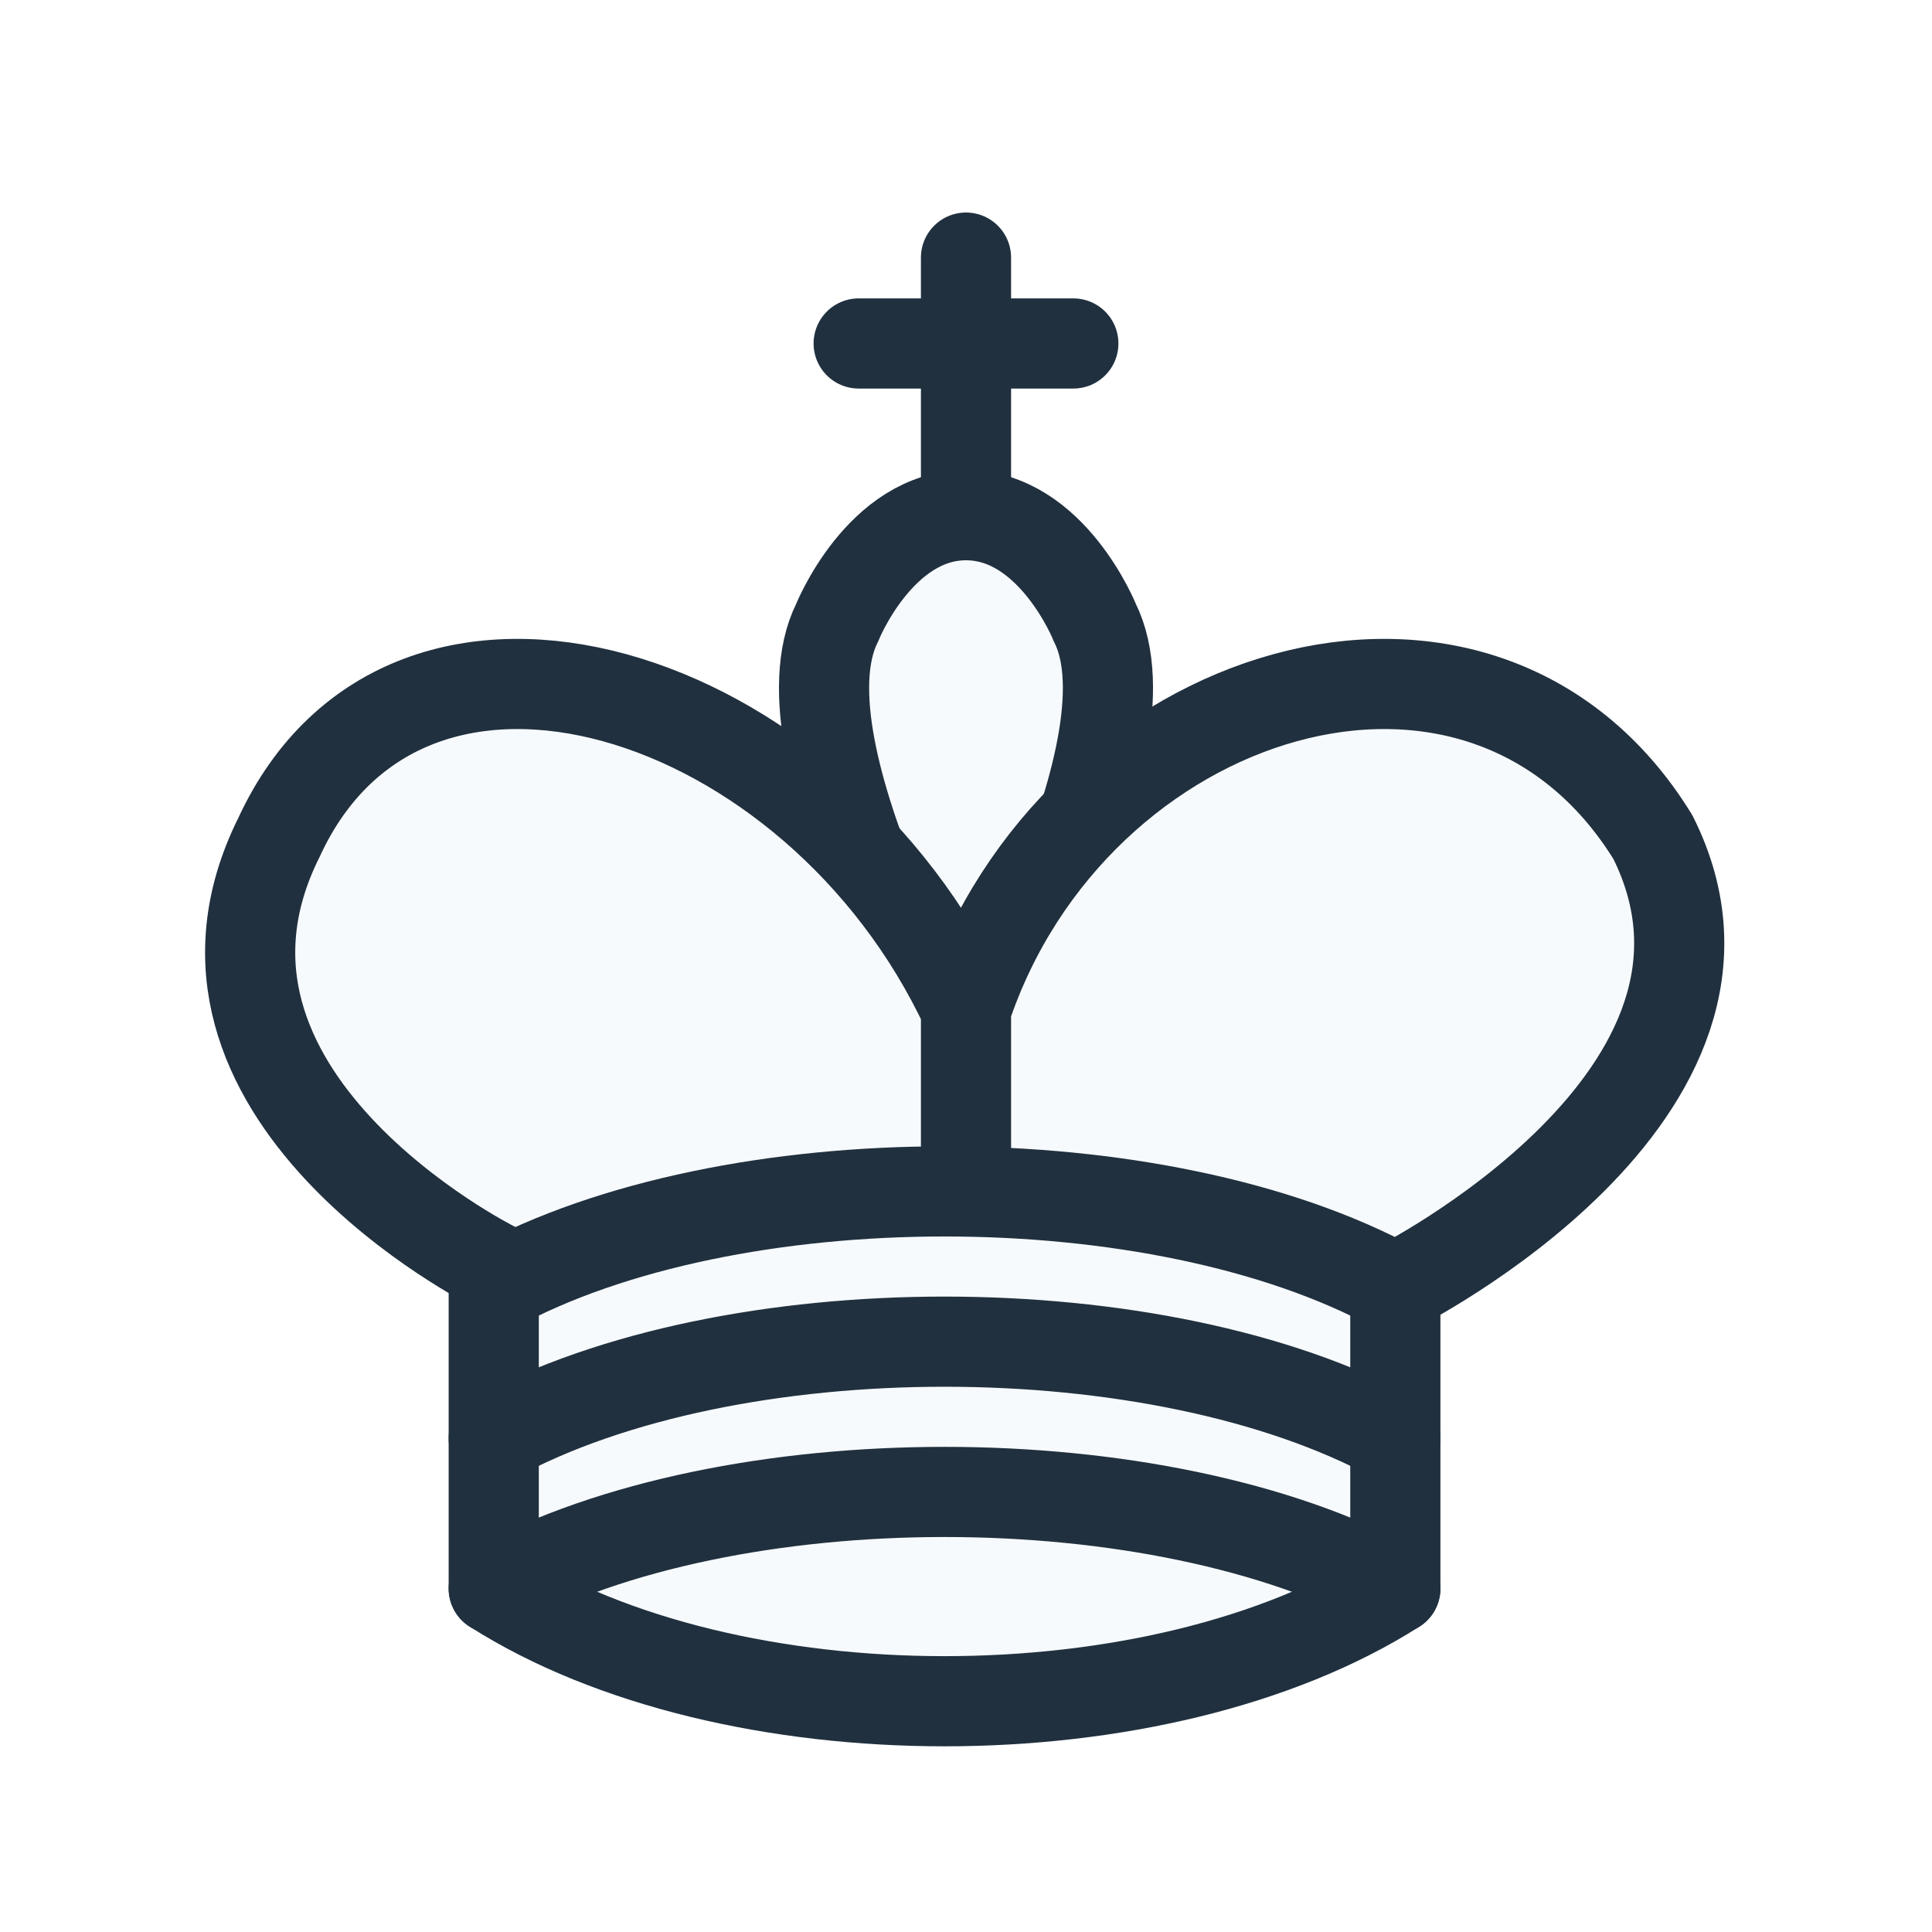
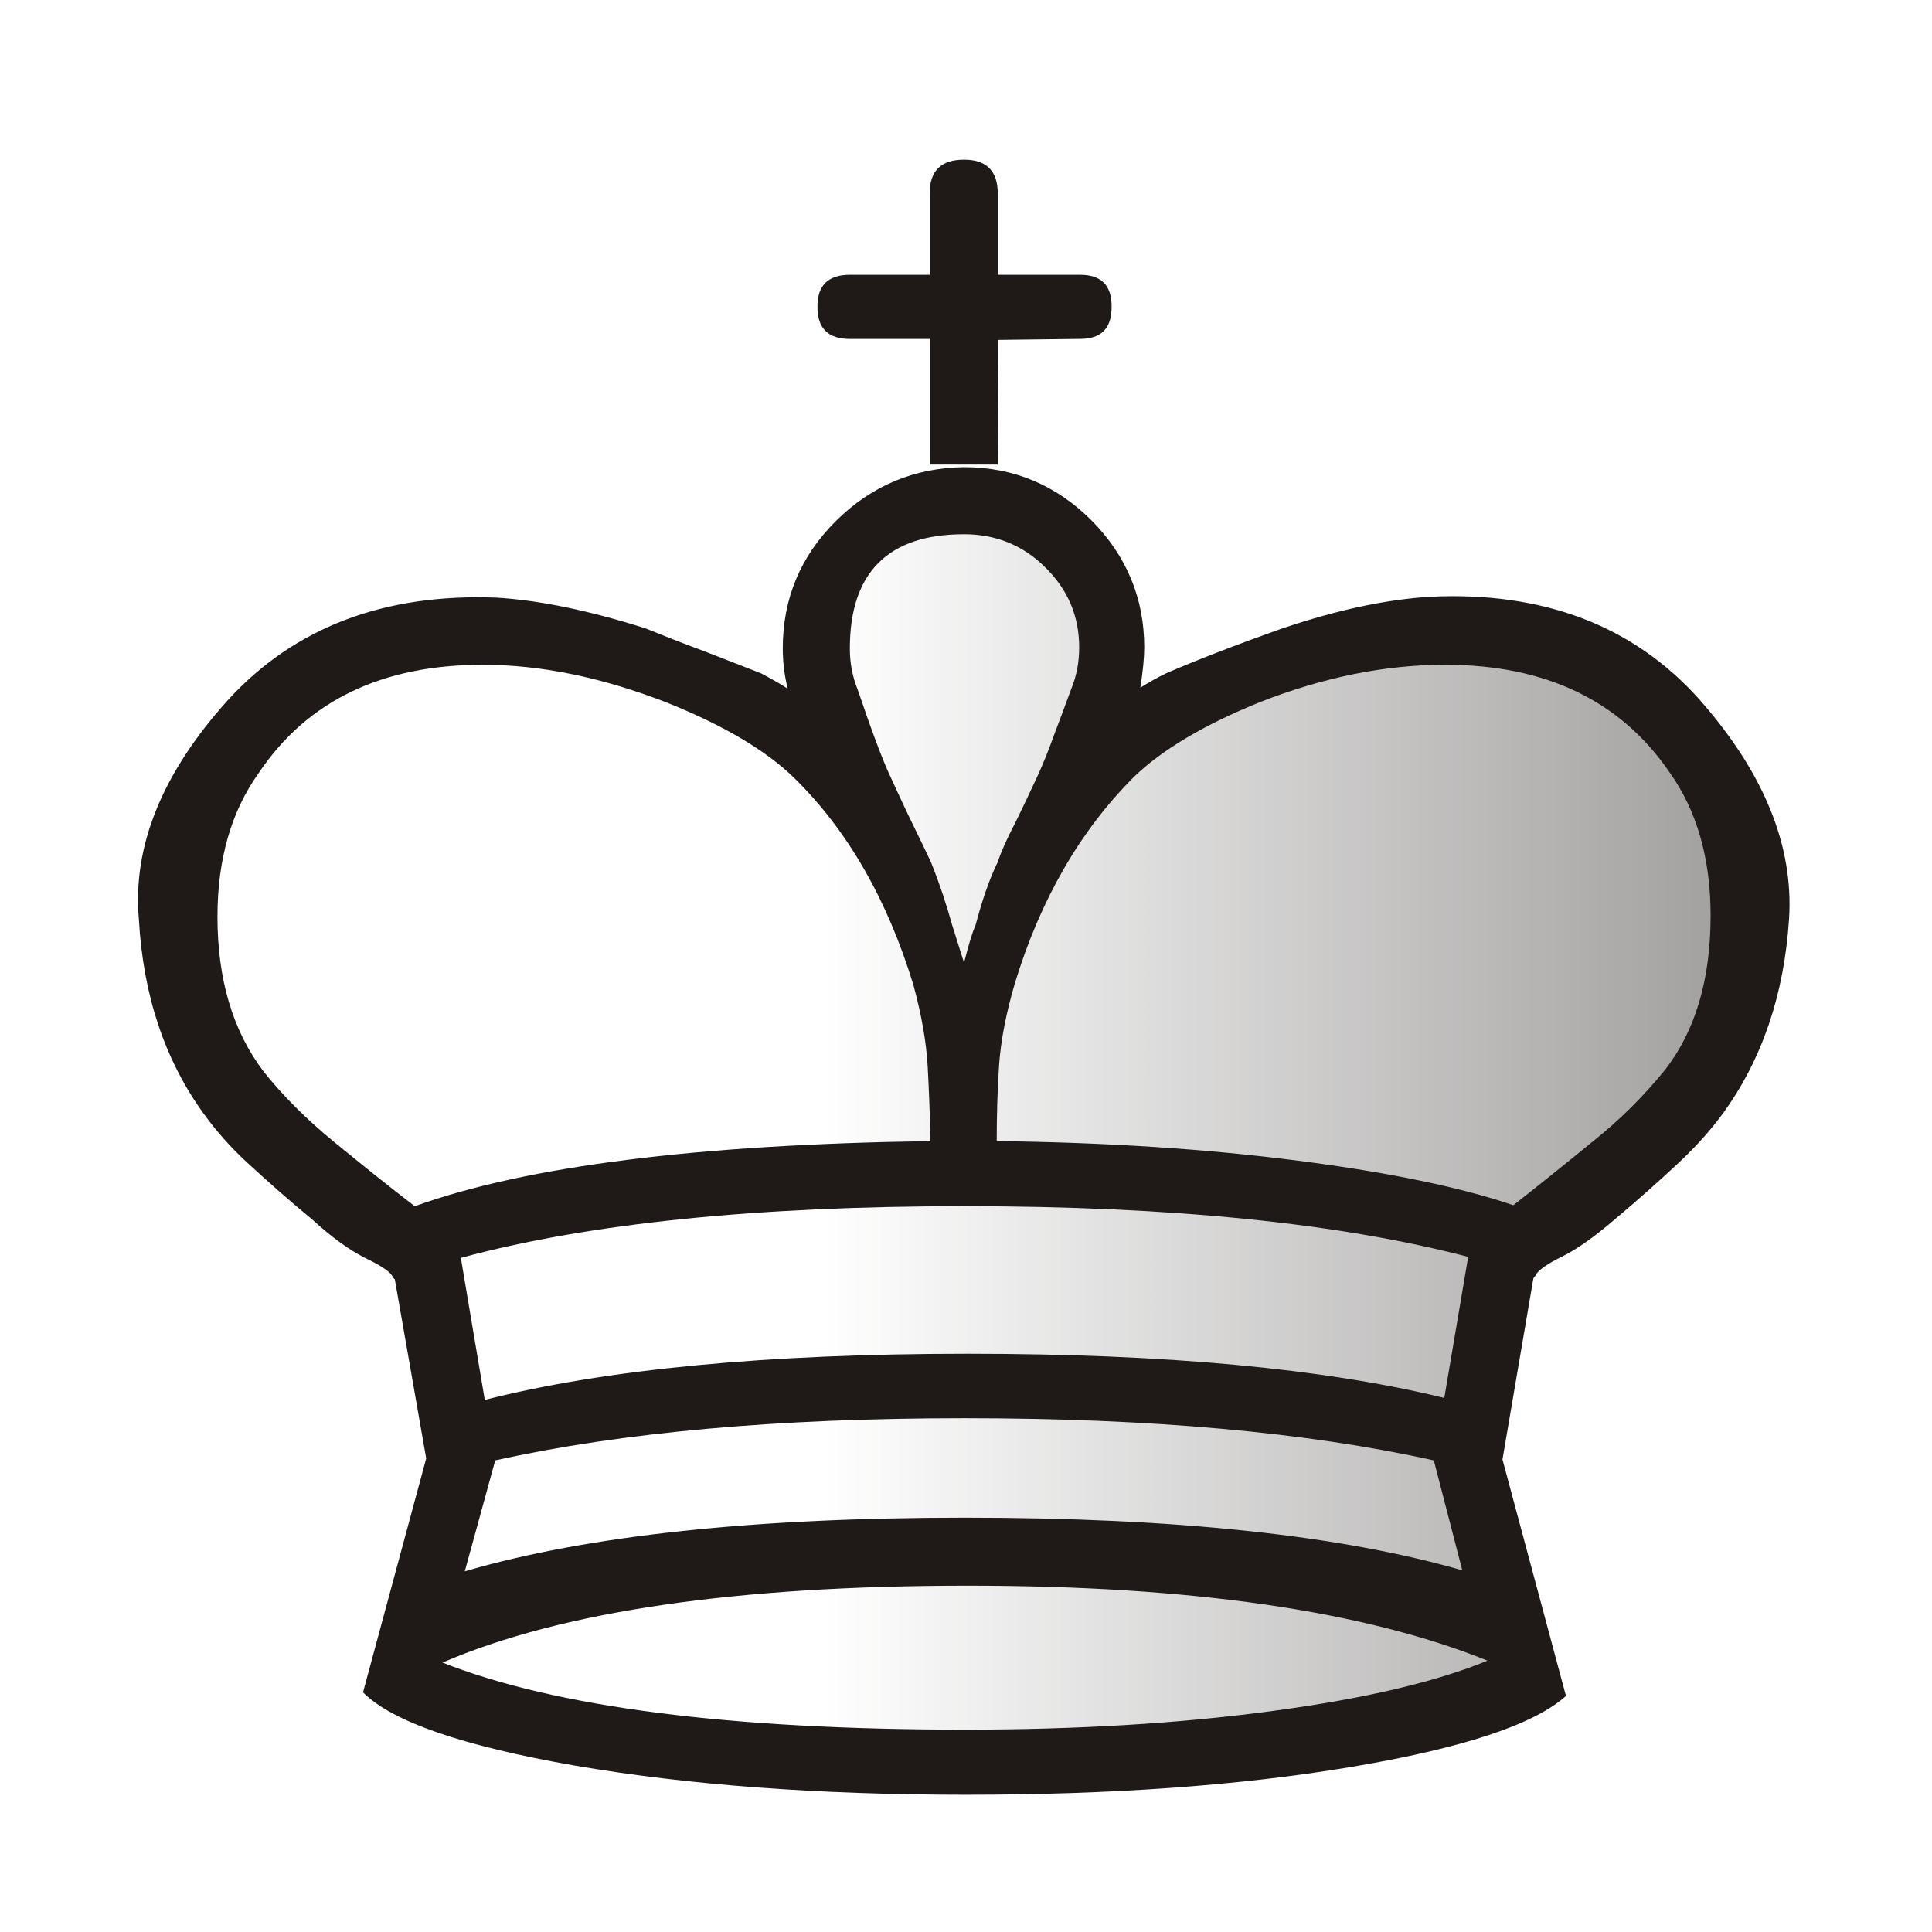
- <svg xmlns="http://www.w3.org/2000/svg" style="color-scheme:light only" viewBox="0 0 45 45">
-   <g fill="none" fill-rule="evenodd" stroke="#20303f" stroke-linecap="round" stroke-linejoin="round" stroke-width="2.1">
-     <path stroke-linejoin="miter" d="M22.5 11.63V6M20 8h5" />
-     <path fill="#f7fafc" stroke-linecap="butt" stroke-linejoin="miter" d="M22.5 25s4.5-7.5 3-10.5c0 0-1-2.5-3-2.5s-3 2.5-3 2.5c-1.5 3 3 10.5 3 10.5" />
-     <path fill="#f7fafc" d="M11.5 37c5.5 3.5 15.5 3.5 21 0v-7s9-4.5 6-10.5c-4-6.5-13.5-3.5-16 4V27v-3.5c-3.5-7.5-13-10.5-16-4-3 6 5 10 5 10z" />
-     <path d="M11.5 30c5.5-3 15.5-3 21 0m-21 3.5c5.5-3 15.5-3 21 0m-21 3.5c5.5-3 15.5-3 21 0" />
-   </g>
+ <svg xmlns="http://www.w3.org/2000/svg" width="50mm" height="50mm" fill-rule="evenodd" clip-rule="evenodd" image-rendering="optimizeQuality" shape-rendering="geometricPrecision" text-rendering="geometricPrecision" viewBox="0 0 50 50">
+   <linearGradient id="a" x1="21.376" x2="77.641" y1="37.346" y2="37.346" gradientUnits="userSpaceOnUse">
+     <stop offset="0" stop-color="#fff" />
+     <stop offset="1" stop-color="#fff" stop-opacity="0" />
+   </linearGradient>
+   <path fill="#1f1a17" d="M25.821 12.022h-1.76v-3.25h-2.067c-.558 0-.838-.272-.838-.822v-.025c0-.542.28-.813.838-.813h2.066V5.004c0-.585.297-.872.89-.872.575 0 .871.287.871.872v2.108h2.134c.542 0 .813.27.813.813v.025c0 .55-.271.821-.813.821l-2.117.026zM11.03 37.744l-.813-4.64c-.017 0-.042-.033-.076-.101-.085-.119-.322-.271-.711-.457-.381-.195-.838-.517-1.346-.982a41.99 41.99 0 0 1-1.702-1.49 8.509 8.509 0 0 1-1.1-1.237C4.273 27.45 3.705 25.772 3.595 23.8c-.17-1.897.601-3.794 2.303-5.682 1.719-1.88 4.047-2.768 6.968-2.65 1.092.068 2.38.33 3.844.796.483.195.974.39 1.482.576l1.498.584c.263.136.5.271.695.398a4.38 4.38 0 0 1-.127-1.041c0-1.287.457-2.388 1.38-3.302.914-.906 2.023-1.372 3.31-1.389 1.287 0 2.388.466 3.302 1.38.906.915 1.363 2.015 1.363 3.285 0 .263-.034.61-.101 1.042.228-.144.457-.271.669-.373.762-.33 1.76-.72 3.005-1.16 1.423-.482 2.701-.753 3.844-.821 2.921-.136 5.241.753 6.943 2.65 1.668 1.888 2.447 3.785 2.328 5.681-.127 1.973-.703 3.65-1.71 5.038-.33.449-.703.863-1.118 1.253a40.5 40.5 0 0 1-1.66 1.473c-.541.466-1.007.796-1.388.982-.38.186-.6.347-.669.457a.294.294 0 0 1-.05.077c-.017.017-.026.034-.026.05l-.796 4.666 1.643 6.121c-.83.745-2.684 1.355-5.554 1.837-2.879.483-6.206.72-9.974.72-3.835 0-7.214-.254-10.118-.754-2.912-.508-4.741-1.143-5.486-1.896z" />
+   <path fill="url(#a)" d="M25.796 29.532c2.845.033 5.444.203 7.806.508 2.37.304 4.225.694 5.563 1.151a126.32 126.32 0 0 0 2.057-1.651 12.018 12.018 0 0 0 1.863-1.846c.787-1.007 1.185-2.337 1.185-3.996 0-1.482-.356-2.726-1.067-3.717-1.27-1.854-3.209-2.777-5.8-2.777-1.557 0-3.149.322-4.792.965-1.439.584-2.531 1.228-3.268 1.94-1.388 1.388-2.421 3.174-3.082 5.35-.228.779-.364 1.49-.406 2.125s-.06 1.287-.06 1.947zm-13.25 6.697c3.14-.796 7.306-1.194 12.505-1.194 5.088 0 9.203.38 12.327 1.143l.618-3.65c-3.327-.871-7.67-1.312-13.047-1.312-5.41 0-9.745.45-13.022 1.338zm25.298 4.41-.737-2.844c-3.276-.728-7.332-1.092-12.158-1.092-4.809 0-8.856.364-12.133 1.092l-.787 2.87c3.158-.923 7.468-1.388 12.946-1.388 5.444 0 9.728.457 12.869 1.363zm.652 2.338c-3.192-1.287-7.68-1.94-13.445-1.94-5.986 0-10.516.661-13.598 1.99 2.913 1.152 7.417 1.736 13.522 1.736 2.912 0 5.562-.16 7.958-.483 2.405-.321 4.25-.762 5.563-1.303M24.077 29.532c-.008-.644-.034-1.287-.068-1.922s-.16-1.347-.372-2.126c-.677-2.21-1.702-3.996-3.082-5.35-.711-.695-1.795-1.347-3.268-1.94-1.685-.66-3.285-.99-4.792-.99-2.608 0-4.547.931-5.8 2.803-.711.99-1.067 2.235-1.067 3.716 0 1.626.398 2.955 1.186 3.997.482.61 1.092 1.227 1.837 1.837s1.44 1.168 2.083 1.66c2.895-1.042 7.34-1.6 13.343-1.685m.872-4.615c.119-.465.212-.787.296-.965.17-.643.356-1.194.576-1.643.093-.279.237-.6.432-.973.186-.373.39-.805.61-1.279.127-.28.27-.626.415-1.033.152-.406.304-.804.448-1.202.136-.33.203-.686.203-1.067 0-.813-.296-1.498-.872-2.066-.575-.575-1.278-.863-2.108-.863-1.964 0-2.955.99-2.955 2.955 0 .38.068.736.203 1.067.365 1.075.644 1.82.839 2.235.22.474.415.906.6 1.278.179.373.34.694.466.974.22.55.398 1.092.55 1.642.035.094.128.415.297.94" />
</svg>
